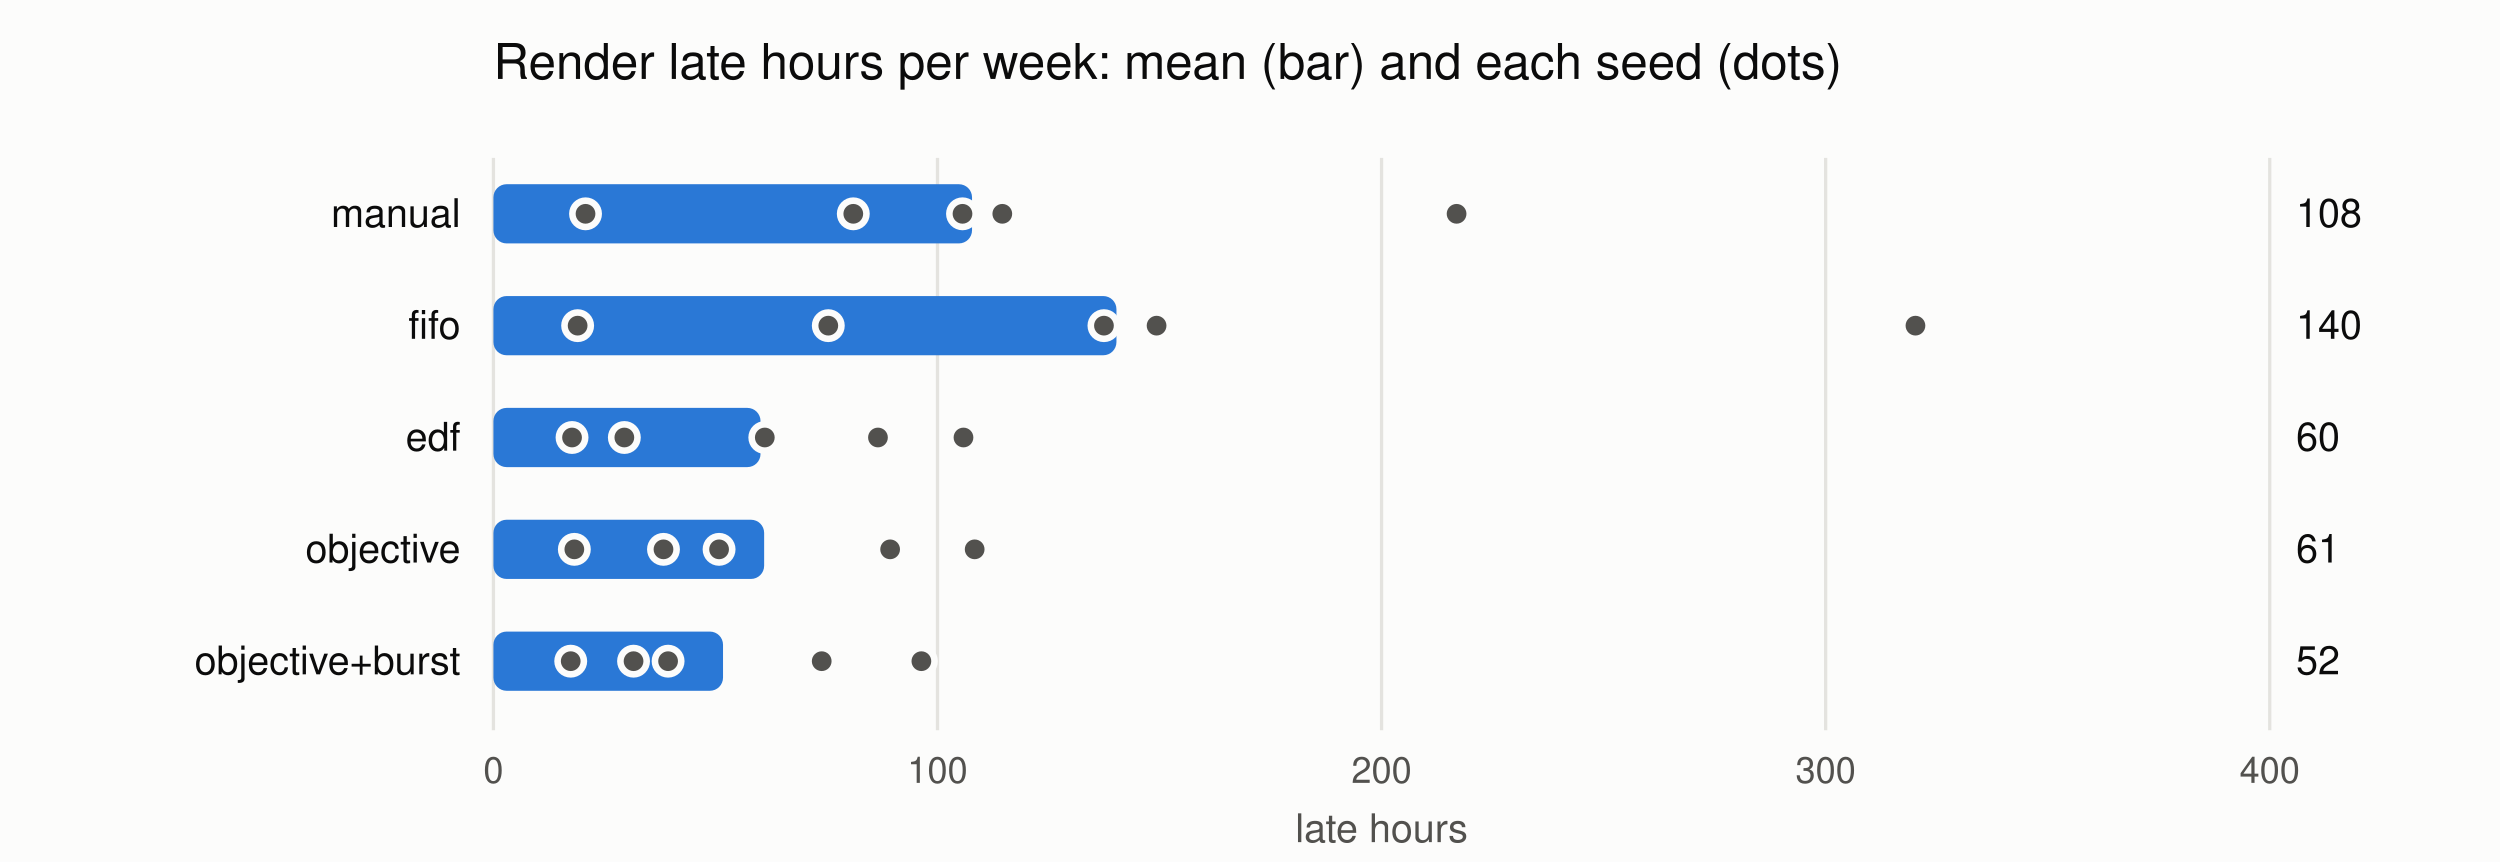
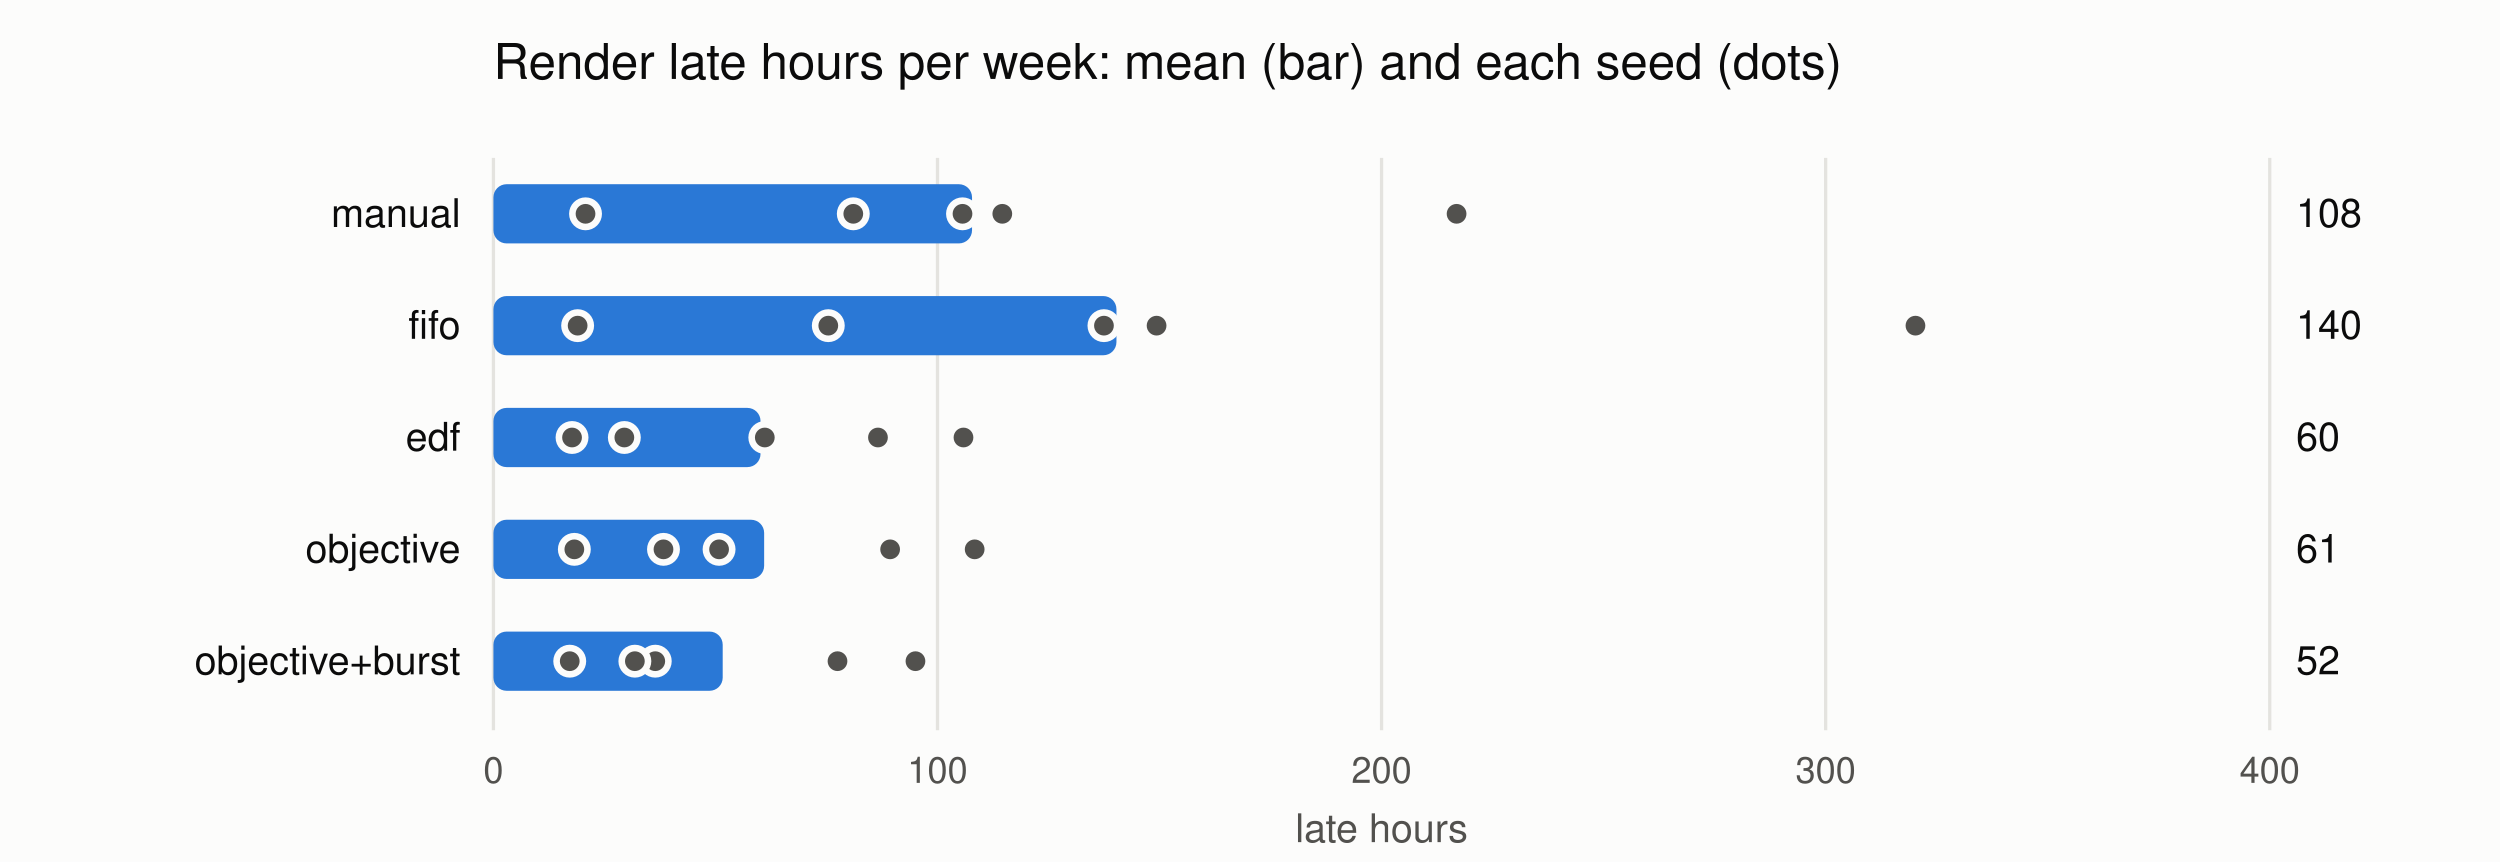
<svg xmlns="http://www.w3.org/2000/svg" width="760" height="262" viewBox="0 0 760 262" font-family="Helvetica, Arial, sans-serif">
  <rect width="760" height="262" fill="#fcfcfb" />
  <text x="150" y="24" font-size="15" fill="#0b0b0b">Render late hours per week: mean (bar) and each seed (dots)</text>
  <line x1="150.0" x2="150.0" y1="48" y2="222" stroke="#e4e3df" />
  <text x="150.0" y="238" font-size="11" fill="#52514e" text-anchor="middle">0</text>
  <line x1="285.0" x2="285.0" y1="48" y2="222" stroke="#e4e3df" />
  <text x="285.0" y="238" font-size="11" fill="#52514e" text-anchor="middle">100</text>
  <line x1="420.0" x2="420.0" y1="48" y2="222" stroke="#e4e3df" />
  <text x="420.0" y="238" font-size="11" fill="#52514e" text-anchor="middle">200</text>
  <line x1="555.0" x2="555.0" y1="48" y2="222" stroke="#e4e3df" />
  <text x="555.0" y="238" font-size="11" fill="#52514e" text-anchor="middle">300</text>
  <line x1="690.0" x2="690.0" y1="48" y2="222" stroke="#e4e3df" />
  <text x="690.0" y="238" font-size="11" fill="#52514e" text-anchor="middle">400</text>
  <text x="420.0" y="256" font-size="12" fill="#52514e" text-anchor="middle">late hours</text>
  <text x="140" y="69.0" font-size="12" fill="#0b0b0b" text-anchor="end">manual</text>
  <rect x="150" y="56.0" width="145.5" height="18" rx="4" fill="#2a78d6" />
  <circle cx="304.7" cy="65.0" r="4" fill="#52514e" stroke="#fcfcfb" stroke-width="2" />
  <circle cx="442.8" cy="65.0" r="4" fill="#52514e" stroke="#fcfcfb" stroke-width="2" />
  <circle cx="259.4" cy="65.0" r="4" fill="#52514e" stroke="#fcfcfb" stroke-width="2" />
  <circle cx="178.0" cy="65.0" r="4" fill="#52514e" stroke="#fcfcfb" stroke-width="2" />
  <circle cx="292.6" cy="65.0" r="4" fill="#52514e" stroke="#fcfcfb" stroke-width="2" />
  <text x="698.0" y="69.0" font-size="12" fill="#0b0b0b">108</text>
  <text x="140" y="103.0" font-size="12" fill="#0b0b0b" text-anchor="end">fifo</text>
  <rect x="150" y="90.0" width="189.4" height="18" rx="4" fill="#2a78d6" />
  <circle cx="335.6" cy="99.0" r="4" fill="#52514e" stroke="#fcfcfb" stroke-width="2" />
  <circle cx="582.3" cy="99.0" r="4" fill="#52514e" stroke="#fcfcfb" stroke-width="2" />
  <circle cx="251.8" cy="99.0" r="4" fill="#52514e" stroke="#fcfcfb" stroke-width="2" />
  <circle cx="175.6" cy="99.0" r="4" fill="#52514e" stroke="#fcfcfb" stroke-width="2" />
  <circle cx="351.6" cy="99.0" r="4" fill="#52514e" stroke="#fcfcfb" stroke-width="2" />
  <text x="698.0" y="103.0" font-size="12" fill="#0b0b0b">140</text>
  <text x="140" y="137.0" font-size="12" fill="#0b0b0b" text-anchor="end">edf</text>
  <rect x="150" y="124.0" width="81.2" height="18" rx="4" fill="#2a78d6" />
  <circle cx="189.8" cy="133.0" r="4" fill="#52514e" stroke="#fcfcfb" stroke-width="2" />
  <circle cx="292.9" cy="133.0" r="4" fill="#52514e" stroke="#fcfcfb" stroke-width="2" />
  <circle cx="232.5" cy="133.0" r="4" fill="#52514e" stroke="#fcfcfb" stroke-width="2" />
  <circle cx="173.9" cy="133.0" r="4" fill="#52514e" stroke="#fcfcfb" stroke-width="2" />
  <circle cx="266.9" cy="133.0" r="4" fill="#52514e" stroke="#fcfcfb" stroke-width="2" />
  <text x="698.0" y="137.0" font-size="12" fill="#0b0b0b">60</text>
  <text x="140" y="171.0" font-size="12" fill="#0b0b0b" text-anchor="end">objective</text>
  <rect x="150" y="158.0" width="82.3" height="18" rx="4" fill="#2a78d6" />
  <circle cx="201.7" cy="167.0" r="4" fill="#52514e" stroke="#fcfcfb" stroke-width="2" />
  <circle cx="296.3" cy="167.0" r="4" fill="#52514e" stroke="#fcfcfb" stroke-width="2" />
  <circle cx="218.6" cy="167.0" r="4" fill="#52514e" stroke="#fcfcfb" stroke-width="2" />
  <circle cx="174.6" cy="167.0" r="4" fill="#52514e" stroke="#fcfcfb" stroke-width="2" />
  <circle cx="270.6" cy="167.0" r="4" fill="#52514e" stroke="#fcfcfb" stroke-width="2" />
  <text x="698.0" y="171.0" font-size="12" fill="#0b0b0b">61</text>
  <text x="140" y="205.0" font-size="12" fill="#0b0b0b" text-anchor="end">objective+burst</text>
-   <rect x="150" y="192.0" width="69.8" height="18" rx="4" fill="#2a78d6" />
-   <circle cx="203.1" cy="201.0" r="4" fill="#52514e" stroke="#fcfcfb" stroke-width="2" />
-   <circle cx="280.1" cy="201.0" r="4" fill="#52514e" stroke="#fcfcfb" stroke-width="2" />
-   <circle cx="192.6" cy="201.0" r="4" fill="#52514e" stroke="#fcfcfb" stroke-width="2" />
-   <circle cx="173.5" cy="201.0" r="4" fill="#52514e" stroke="#fcfcfb" stroke-width="2" />
-   <circle cx="249.8" cy="201.0" r="4" fill="#52514e" stroke="#fcfcfb" stroke-width="2" />
+   <rect x="150" y="192.0" width="69.7" height="18" rx="4" fill="#2a78d6" />
+   <circle cx="199.2" cy="201.0" r="4" fill="#52514e" stroke="#fcfcfb" stroke-width="2" />
+   <circle cx="278.3" cy="201.0" r="4" fill="#52514e" stroke="#fcfcfb" stroke-width="2" />
+   <circle cx="193.0" cy="201.0" r="4" fill="#52514e" stroke="#fcfcfb" stroke-width="2" />
+   <circle cx="173.2" cy="201.0" r="4" fill="#52514e" stroke="#fcfcfb" stroke-width="2" />
+   <circle cx="254.6" cy="201.0" r="4" fill="#52514e" stroke="#fcfcfb" stroke-width="2" />
  <text x="698.0" y="205.0" font-size="12" fill="#0b0b0b">52</text>
</svg>
